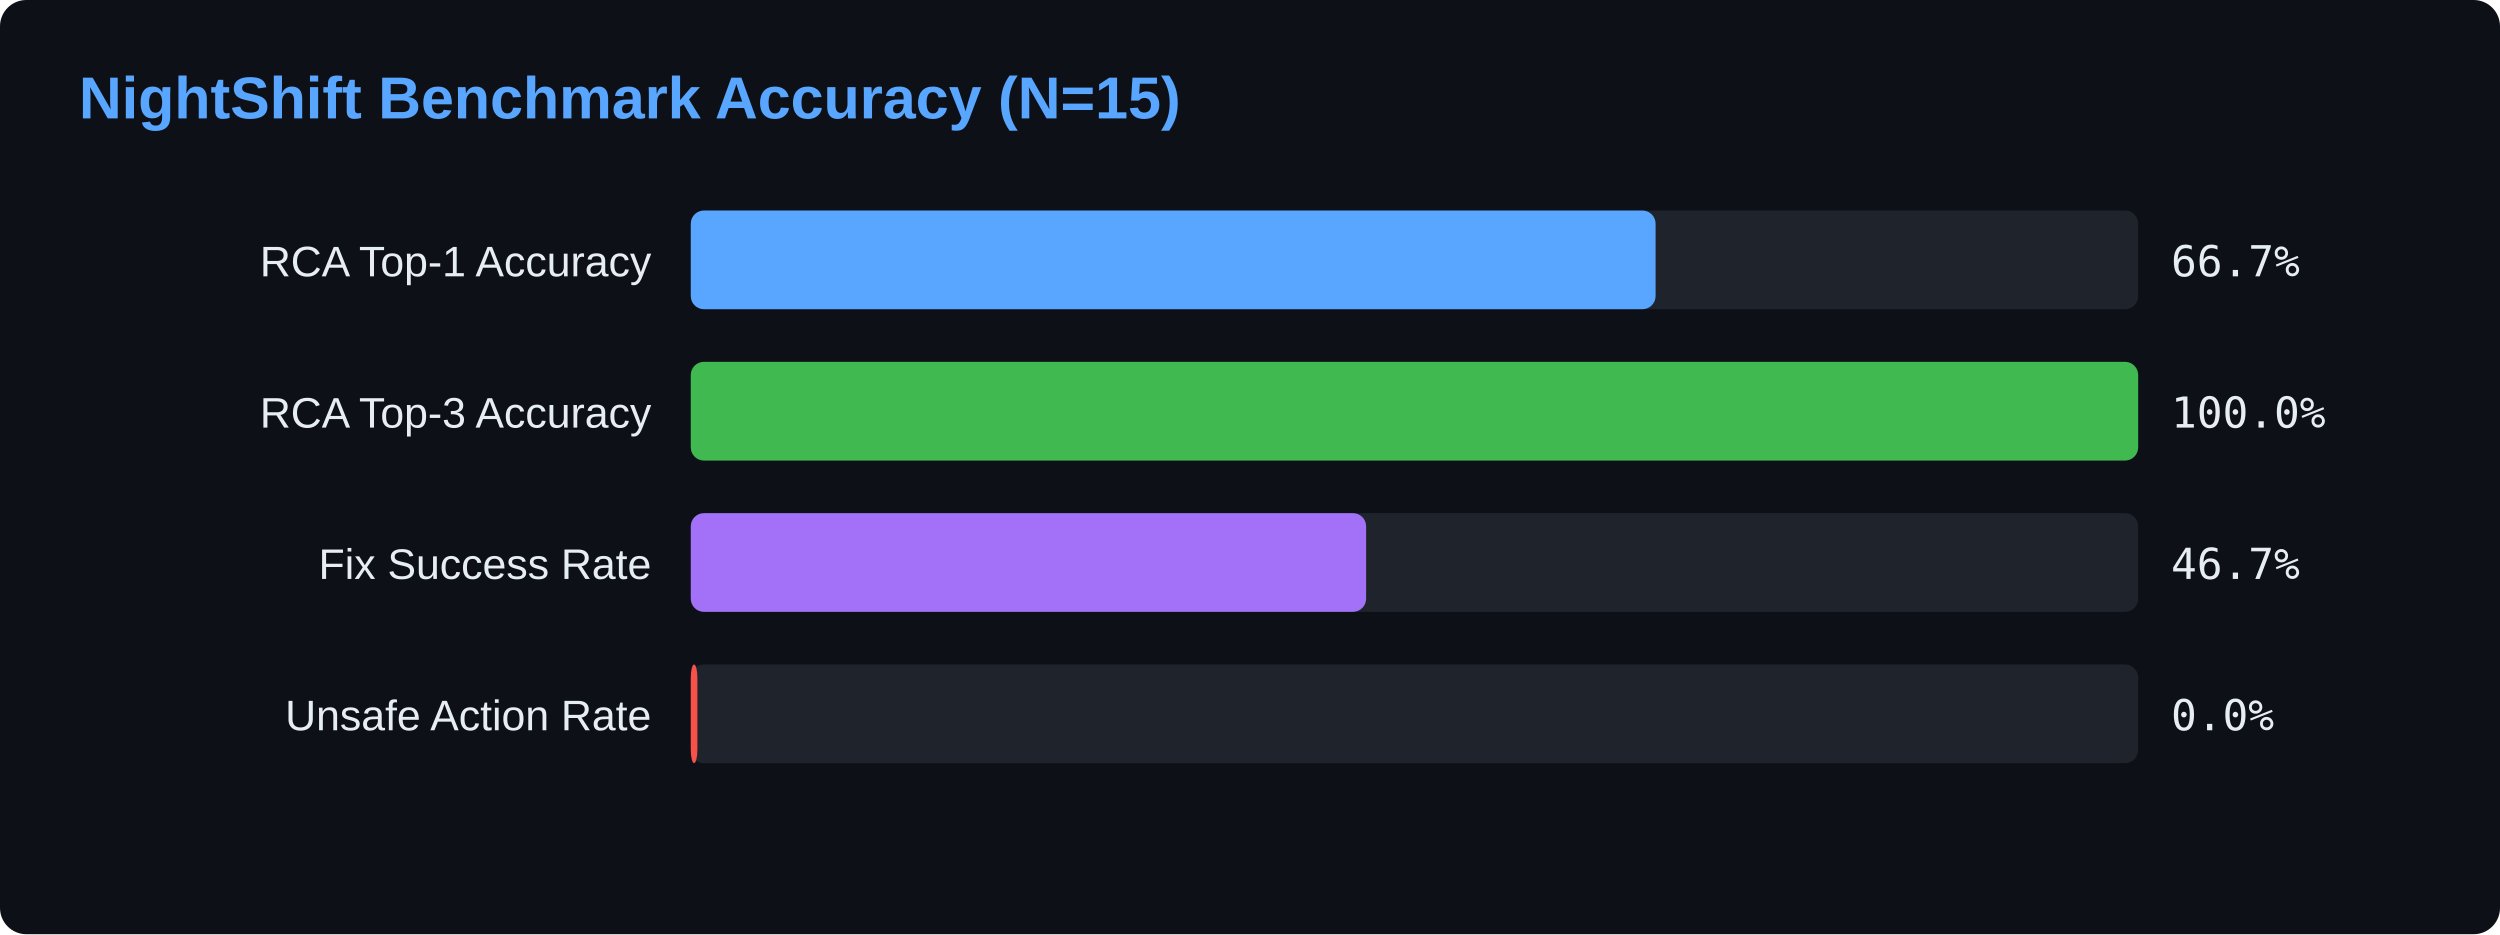
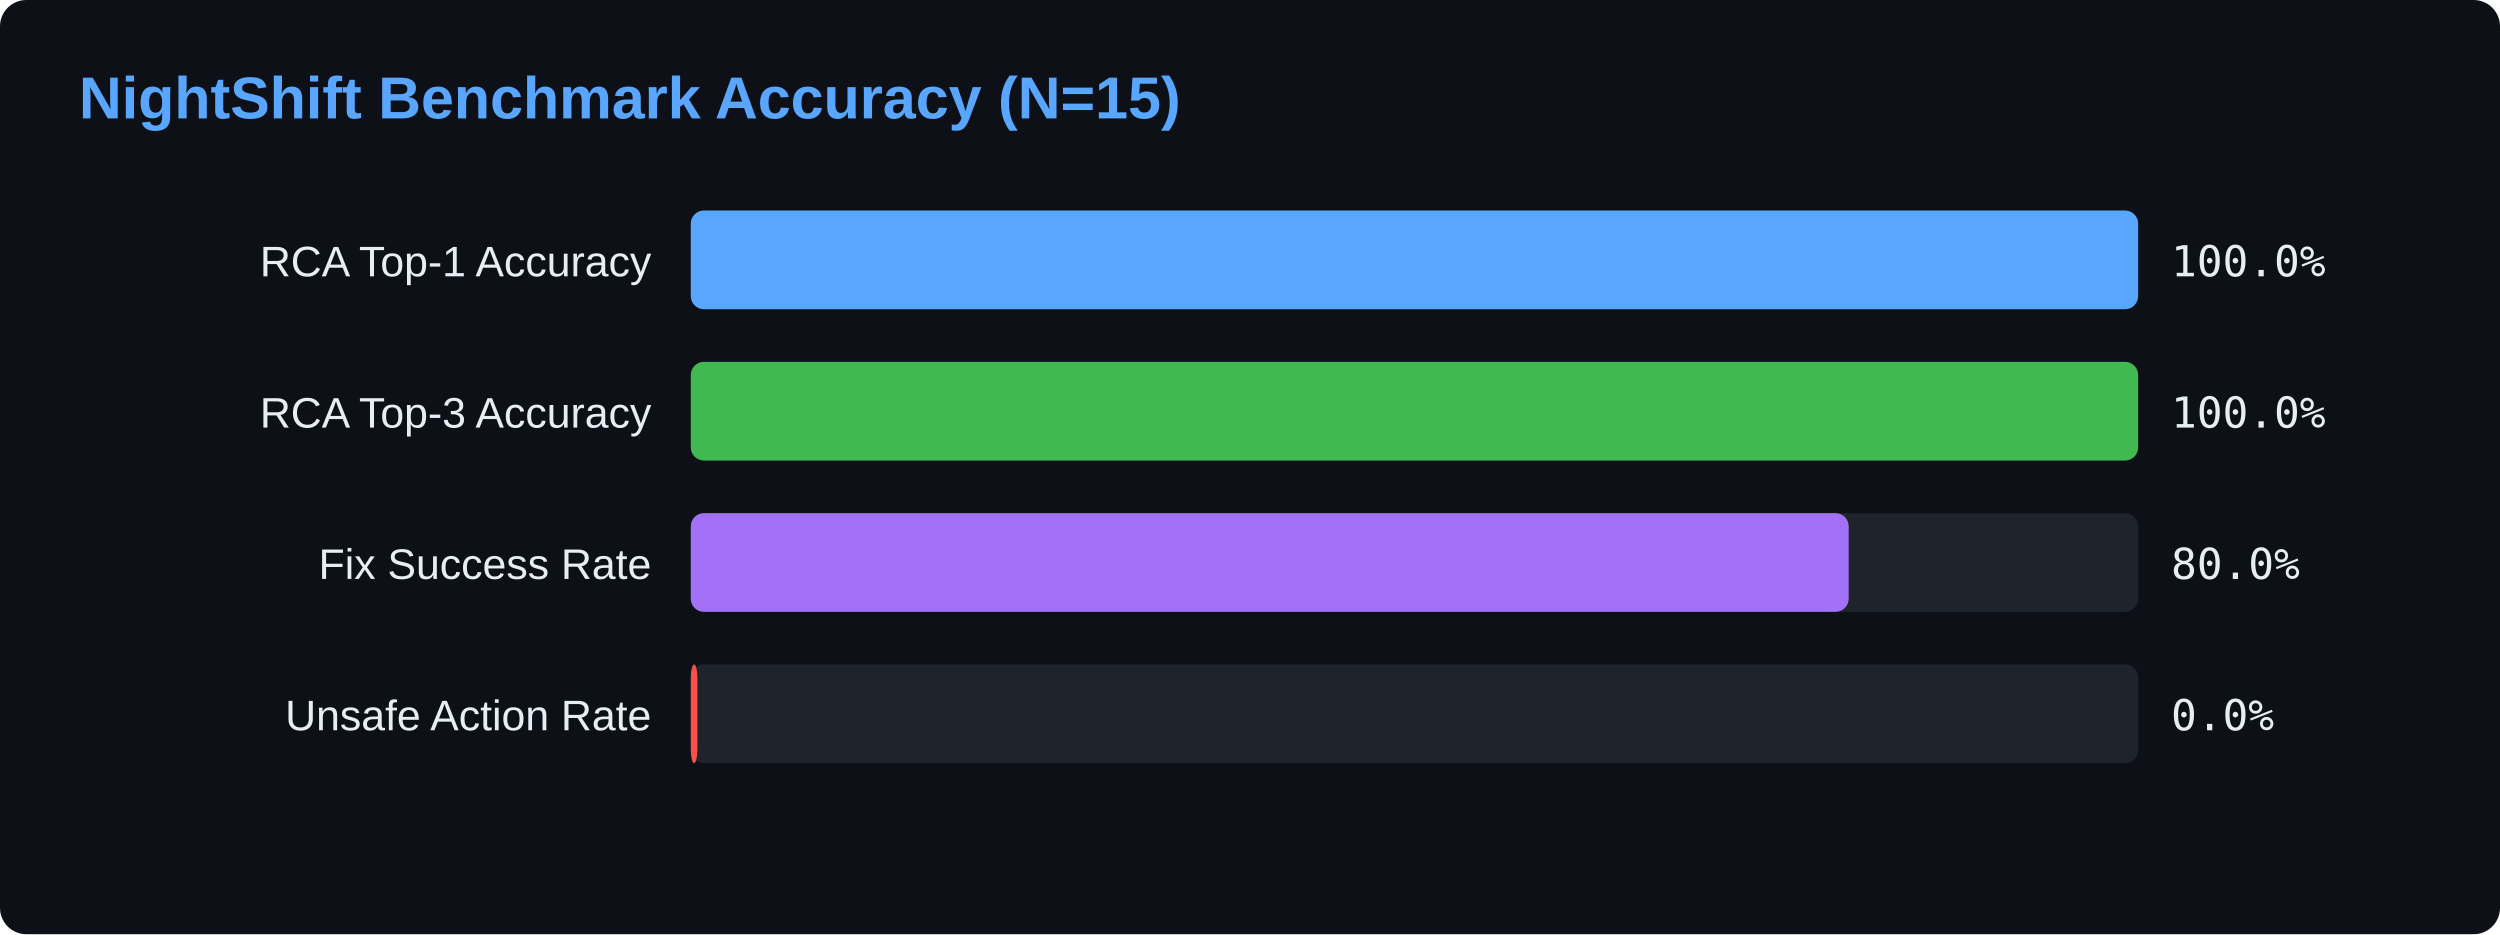
<svg xmlns="http://www.w3.org/2000/svg" width="760" height="284" viewBox="0 0 760 284">
  <rect width="100%" height="100%" rx="8" fill="#0d1117" />
  <text x="24" y="36" fill="#58a6ff" font-family="Segoe UI, Arial, sans-serif" font-size="18" font-weight="bold">NightShift Benchmark Accuracy (N=15)</text>
  <text x="198" y="84" fill="#e6edf3" font-family="Segoe UI, Arial, sans-serif" font-size="13" text-anchor="end">RCA Top-1 Accuracy</text>
  <rect x="210" y="64" width="440" height="30" rx="4" fill="#1f242c" />
-   <rect x="210" y="64" width="293.3" height="30" rx="4" fill="#58a6ff" />
-   <text x="660" y="84" fill="#e6edf3" font-family="Consolas, monospace" font-size="13">66.7%</text>
+   <rect x="210" y="64" width="440.0" height="30" rx="4" fill="#58a6ff" />
+   <text x="660" y="84" fill="#e6edf3" font-family="Consolas, monospace" font-size="13">100.0%</text>
  <text x="198" y="130" fill="#e6edf3" font-family="Segoe UI, Arial, sans-serif" font-size="13" text-anchor="end">RCA Top-3 Accuracy</text>
  <rect x="210" y="110" width="440" height="30" rx="4" fill="#1f242c" />
  <rect x="210" y="110" width="440.0" height="30" rx="4" fill="#3fb950" />
  <text x="660" y="130" fill="#e6edf3" font-family="Consolas, monospace" font-size="13">100.0%</text>
  <text x="198" y="176" fill="#e6edf3" font-family="Segoe UI, Arial, sans-serif" font-size="13" text-anchor="end">Fix Success Rate</text>
  <rect x="210" y="156" width="440" height="30" rx="4" fill="#1f242c" />
-   <rect x="210" y="156" width="205.3" height="30" rx="4" fill="#a371f7" />
-   <text x="660" y="176" fill="#e6edf3" font-family="Consolas, monospace" font-size="13">46.7%</text>
+   <rect x="210" y="156" width="352.0" height="30" rx="4" fill="#a371f7" />
+   <text x="660" y="176" fill="#e6edf3" font-family="Consolas, monospace" font-size="13">80.0%</text>
  <text x="198" y="222" fill="#e6edf3" font-family="Segoe UI, Arial, sans-serif" font-size="13" text-anchor="end">Unsafe Action Rate</text>
  <rect x="210" y="202" width="440" height="30" rx="4" fill="#1f242c" />
  <rect x="210" y="202" width="2.0" height="30" rx="4" fill="#f85149" />
  <text x="660" y="222" fill="#e6edf3" font-family="Consolas, monospace" font-size="13">0.0%</text>
</svg>
